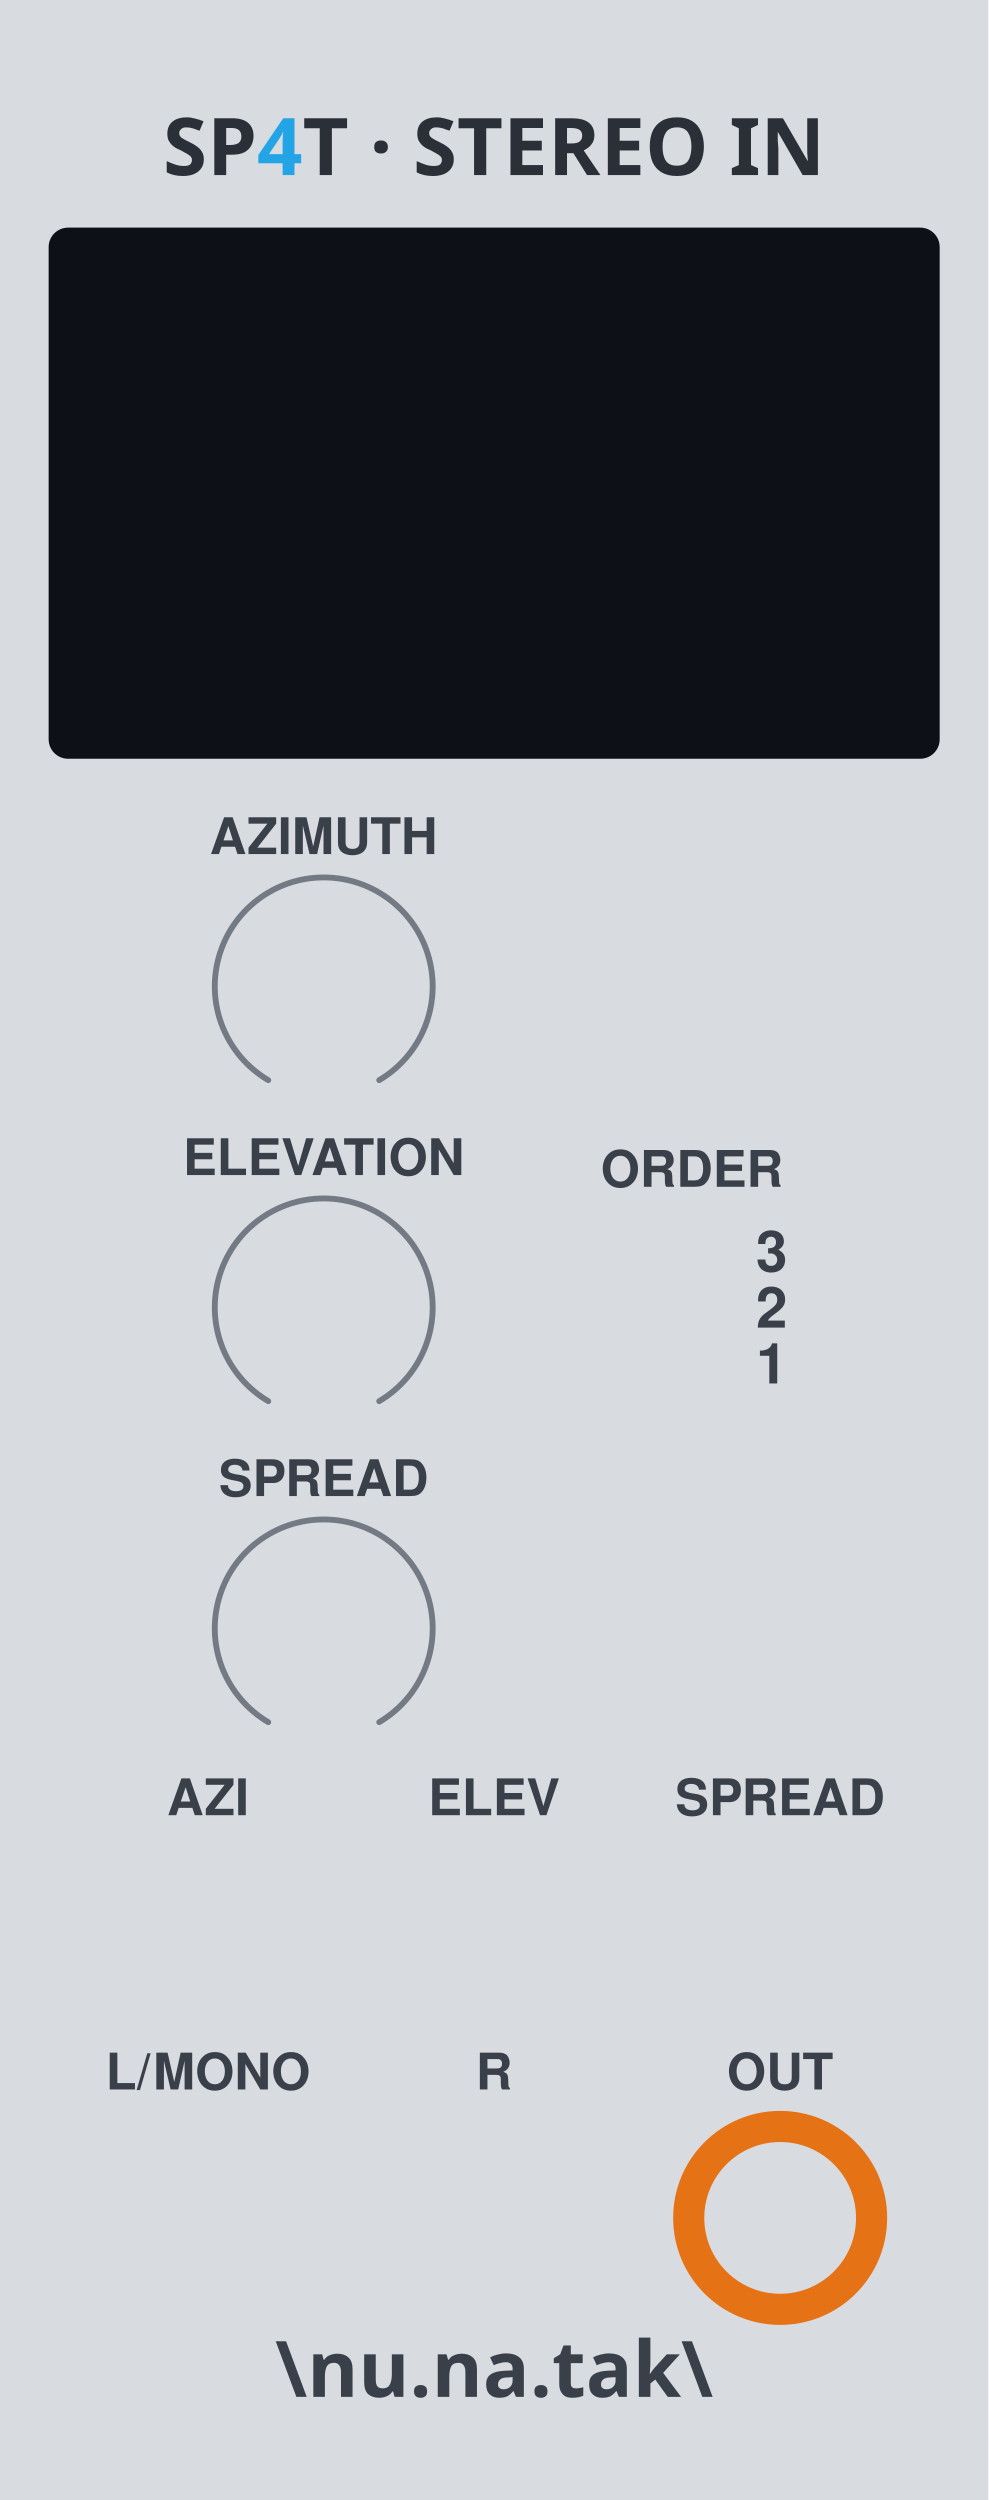
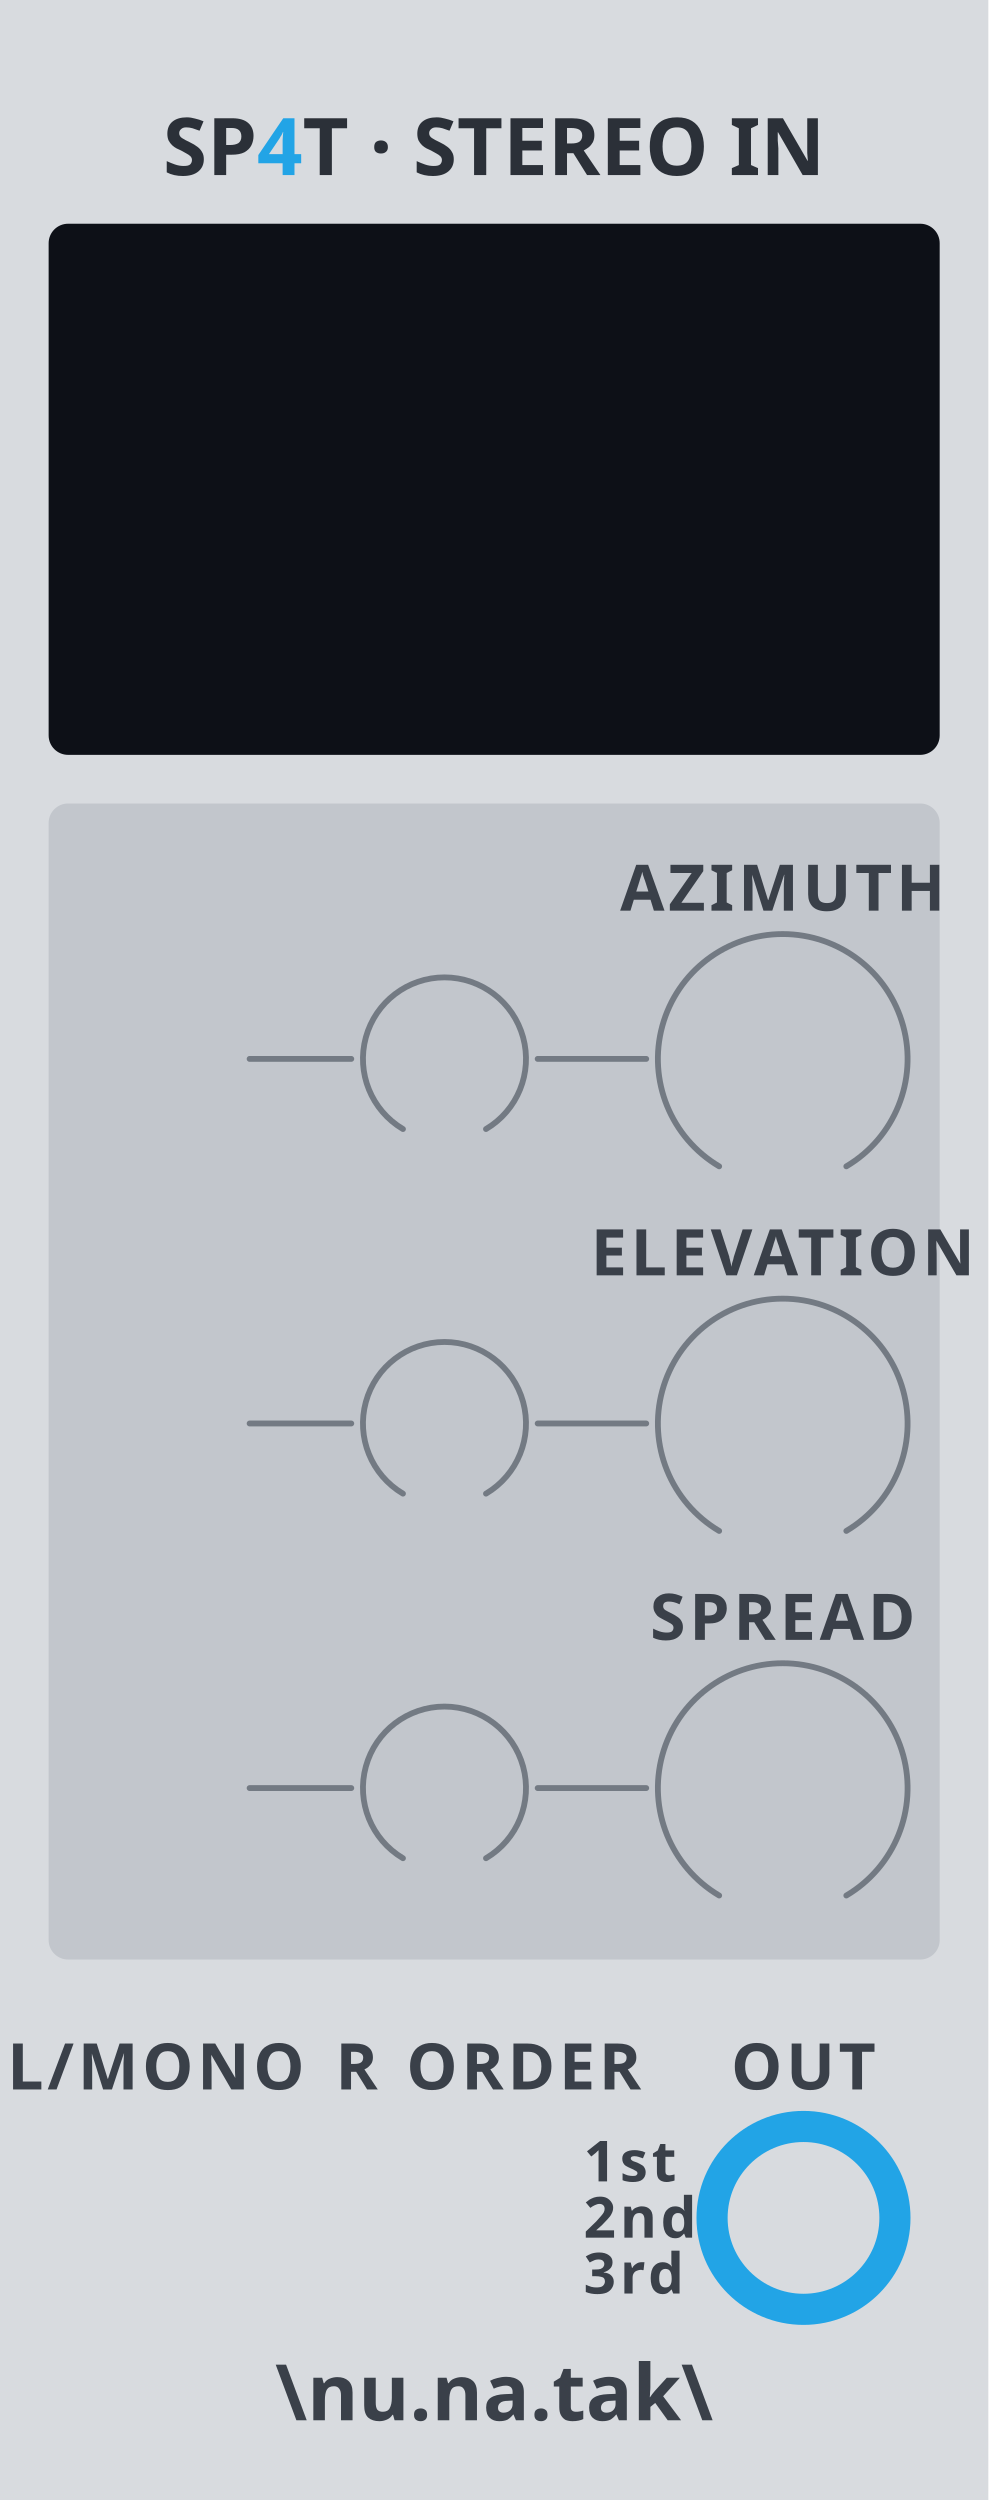
<svg xmlns="http://www.w3.org/2000/svg" version="1.1" width="50.8mm" height="128.5mm" viewBox="0 0 50.8 128.5">
  <rect id="background" x="0" y="0" width="50.8" height="128.5" fill="#D8DBDF" />
  <text id="title" x="25.4" y="9" font-family="'Rounded Mplus 1c', 'Arial Rounded MT Bold', sans-serif" font-size="4.1" font-weight="700" text-anchor="middle" fill="#2B3038">SP<tspan fill="#22A4E6">4</tspan>T · STEREO IN</text>
-   <rect id="screen" x="2.5" y="11.7" width="45.8" height="27.3" rx="1" fill="#0D1017" />
-   <g id="knob-arcs" fill="none" stroke="#737A83" stroke-width="0.3" stroke-linecap="round">
-     <path d="M13.789,55.52A5.6,5.6 0 1 1 19.491,55.52" />
-     <path d="M13.789,72.02A5.6,5.6 0 1 1 19.491,72.02" />
-     <path d="M13.789,88.52A5.6,5.6 0 1 1 19.491,88.52" />
+   <rect id="screen" x="2.5" y="11.5" width="45.8" height="27.3" rx="1" fill="#0D1017" />
+   <rect id="angle-area" x="2.5" y="41.3" width="45.8" height="59.42" rx="1" fill="#C2C6CC" />
+   <g id="angle-strokes" fill="none" stroke="#737A83" stroke-width="0.3" stroke-linecap="round">
+     <path d="M12.83,54.427H18.056M27.636,54.427H33.216" />
+     <path d="M12.83,73.167H18.056M27.636,73.167H33.216" />
+     <path d="M12.83,91.907H18.056M27.636,91.907H33.216" />
+     <path d="M20.712,58.033A4.19,4.19 0 1 1 24.98,58.033" />
+     <path d="M20.712,76.773A4.19,4.19 0 1 1 24.98,76.773" />
+     <path d="M20.712,95.513A4.19,4.19 0 1 1 24.98,95.513" />
+     <path d="M36.965,59.95A6.417,6.417 0 1 1 43.501,59.95" />
+     <path d="M36.965,78.69A6.417,6.417 0 1 1 43.501,78.69" />
+     <path d="M36.965,97.43A6.417,6.417 0 1 1 43.501,97.43" />
  </g>
-   <g id="labels" font-family="Helvetica, Arial, sans-serif" font-size="2.6" font-weight="bold" text-anchor="middle" fill="#3A4049">
-     <text x="16.64" y="43.9">AZIMUTH</text>
-     <text x="16.64" y="60.4">ELEVATION</text>
-     <text x="16.64" y="76.9">SPREAD</text>
-     <text x="35.56" y="61">ORDER</text>
-     <g font-size="2.9">
-       <text x="39.66" y="65.35">3</text>
-       <text x="39.66" y="68.24">2</text>
-       <text x="39.66" y="71.11">1</text>
+   <g id="labels" font-family="'Barlow Condensed', 'Arial Narrow', sans-serif" font-size="3.3" font-weight="600" letter-spacing="0.2" text-anchor="middle" fill="#3A4049">
+     <text x="40.233" y="46.81">AZIMUTH</text>
+     <text x="40.233" y="65.55">ELEVATION</text>
+     <text x="40.233" y="84.29">SPREAD</text>
+     <text x="8.013" y="107.4">L/MONO</text>
+     <text x="18.336" y="107.4">R</text>
+     <text x="26.925" y="107.4">ORDER</text>
+     <text x="41.3" y="107.4">OUT</text>
+     <g font-size="2.9" text-anchor="start">
+       <text x="30" y="112.125">1st</text>
+       <text x="30" y="115.015">2nd</text>
+       <text x="30" y="117.885">3rd</text>
    </g>
-     <text x="10.7" y="93.3">AZI</text>
-     <text x="25.4" y="93.3">ELEV</text>
-     <text x="40.1" y="93.3">SPREAD</text>
-     <text x="10.7" y="107.4">L/MONO</text>
-     <text x="25.4" y="107.4">R</text>
-     <text x="40.1" y="107.4">OUT</text>
  </g>
-   <circle id="ambisonic-output-contour" cx="40.1" cy="114" r="4.7" fill="none" stroke="#E57215" stroke-width="1.6" />
-   <text id="brand" x="25.4" y="123.2" font-family="'Rounded Mplus 1c', 'Arial Rounded MT Bold', sans-serif" font-size="4" font-weight="700" text-anchor="middle" fill="#3A4049">\nu.na.tak\</text>
+   <circle id="ambisonic-output-contour" cx="41.3" cy="114" r="4.7" fill="none" stroke="#22A4E6" stroke-width="1.6" />
+   <text id="brand" x="25.4" y="124.4" font-family="'Rounded Mplus 1c', 'Arial Rounded MT Bold', sans-serif" font-size="4" font-weight="700" text-anchor="middle" fill="#3A4049">\nu.na.tak\</text>
</svg>
